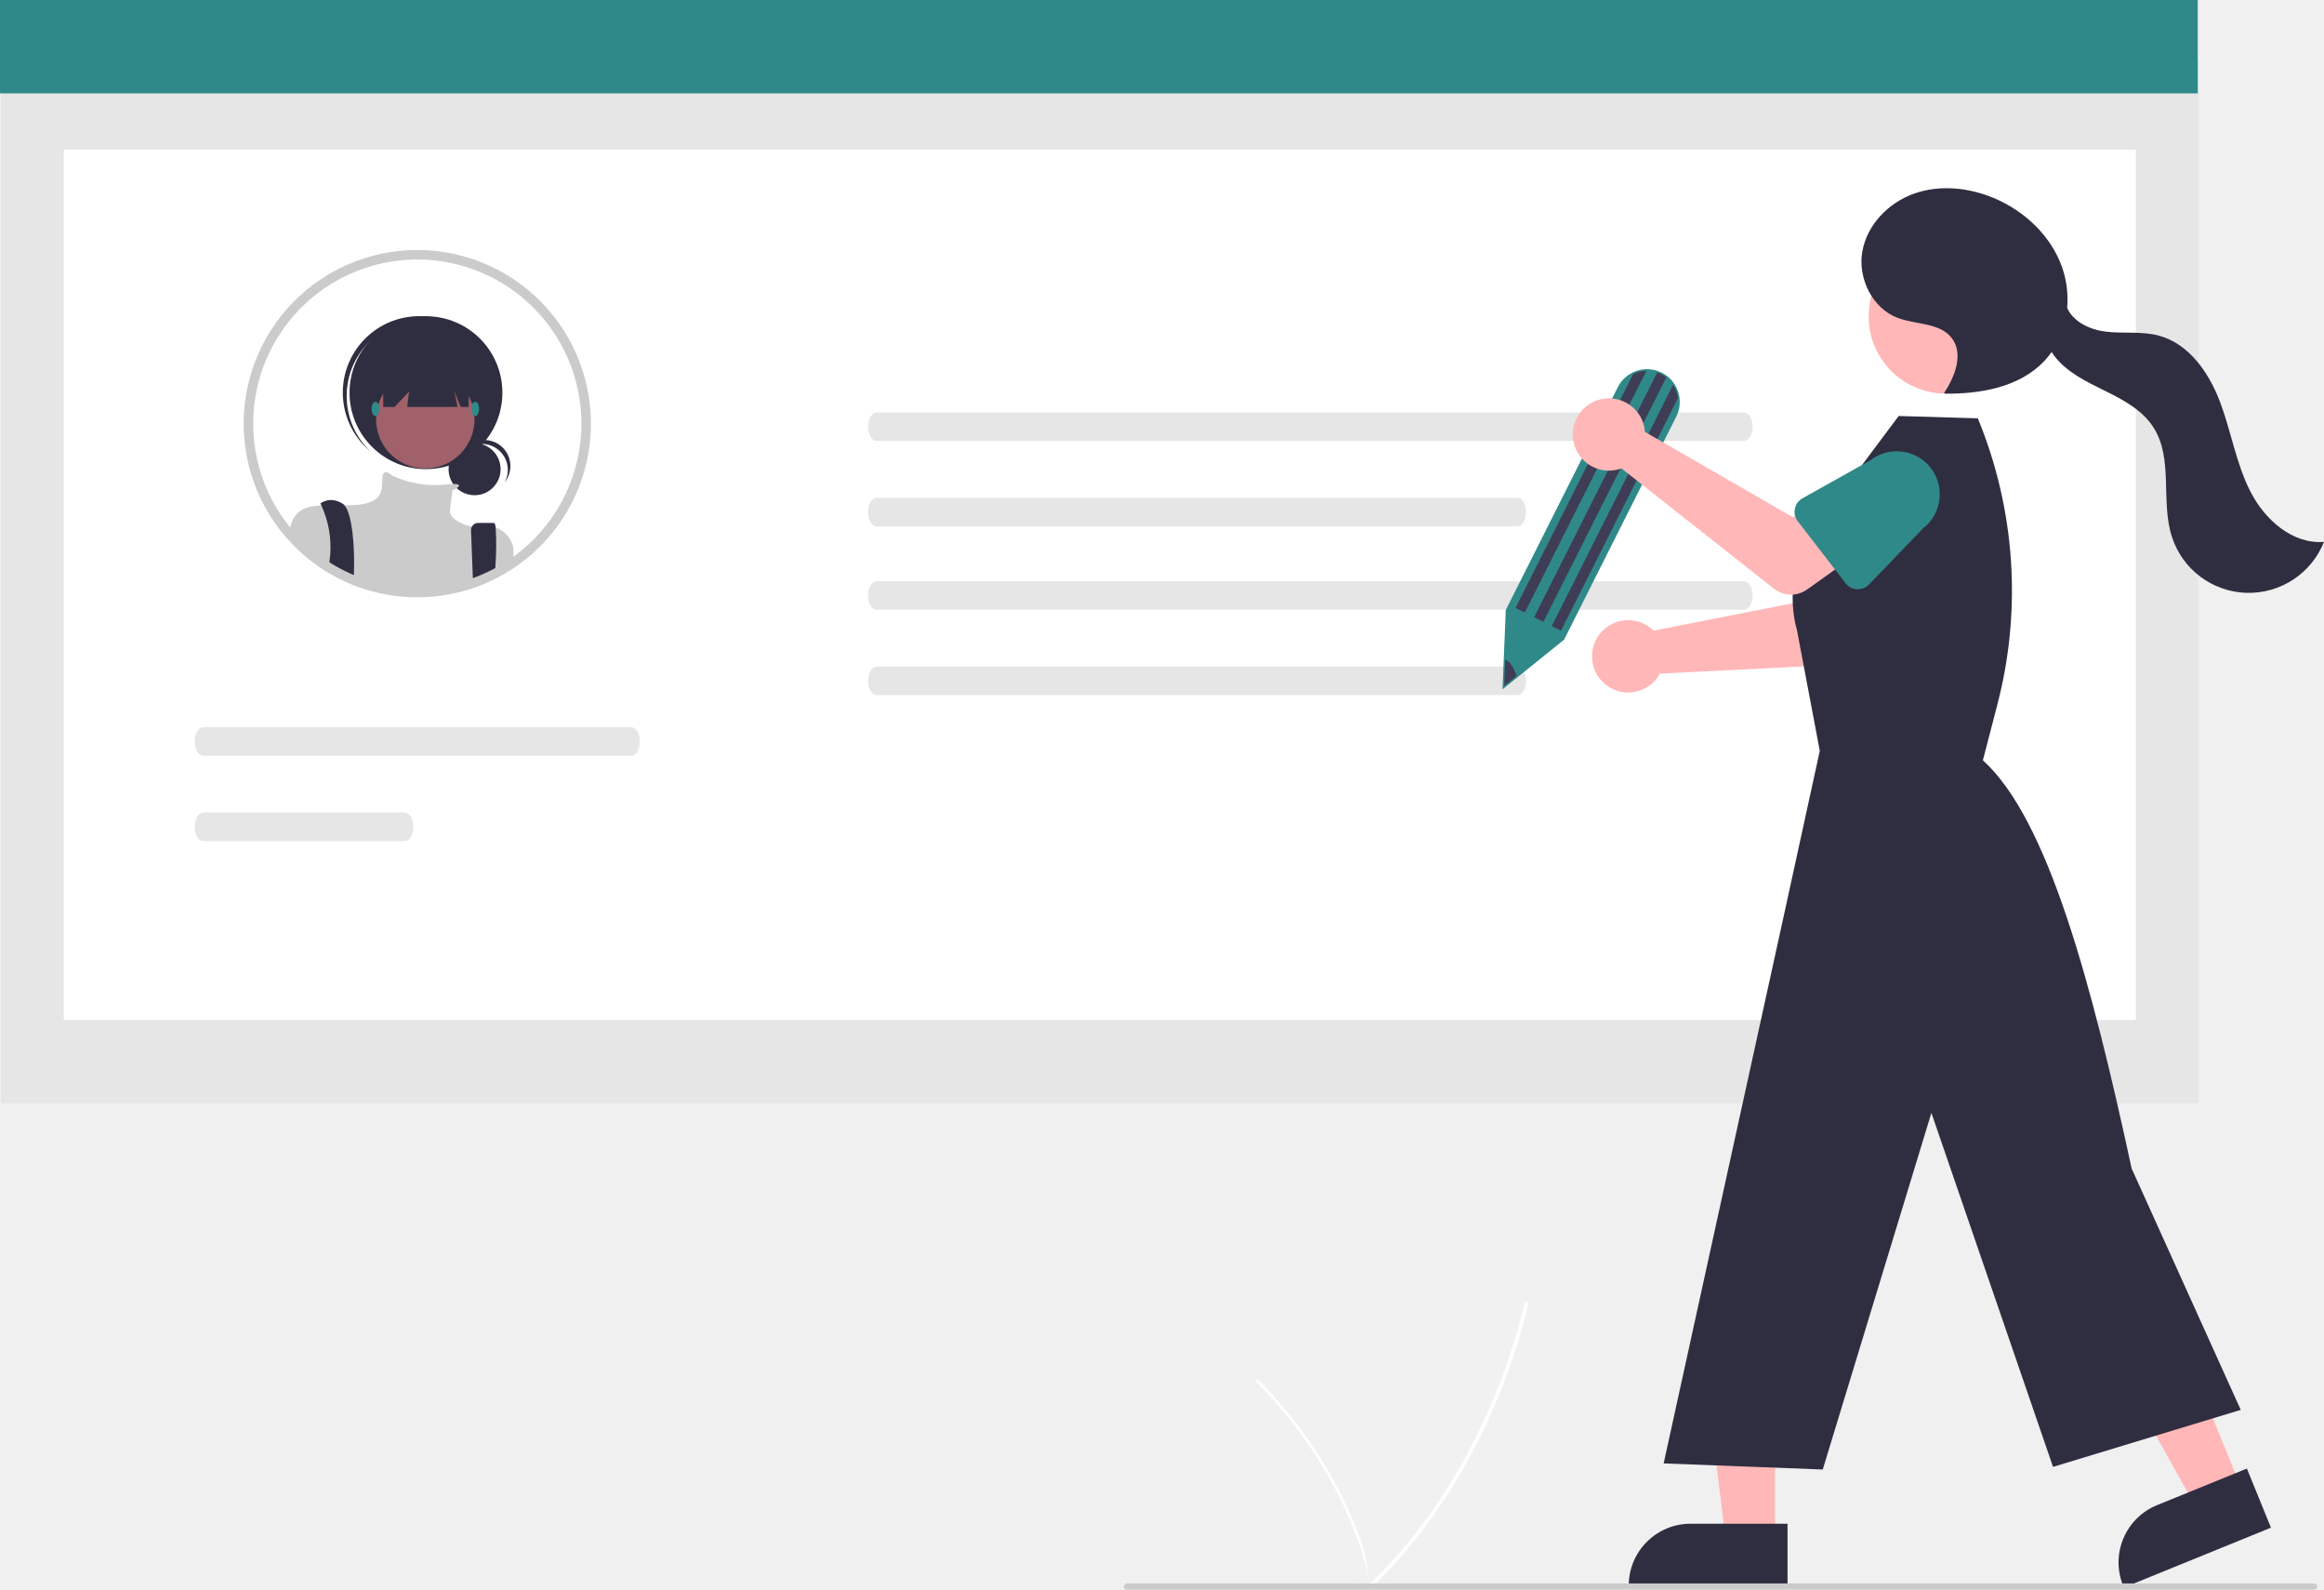
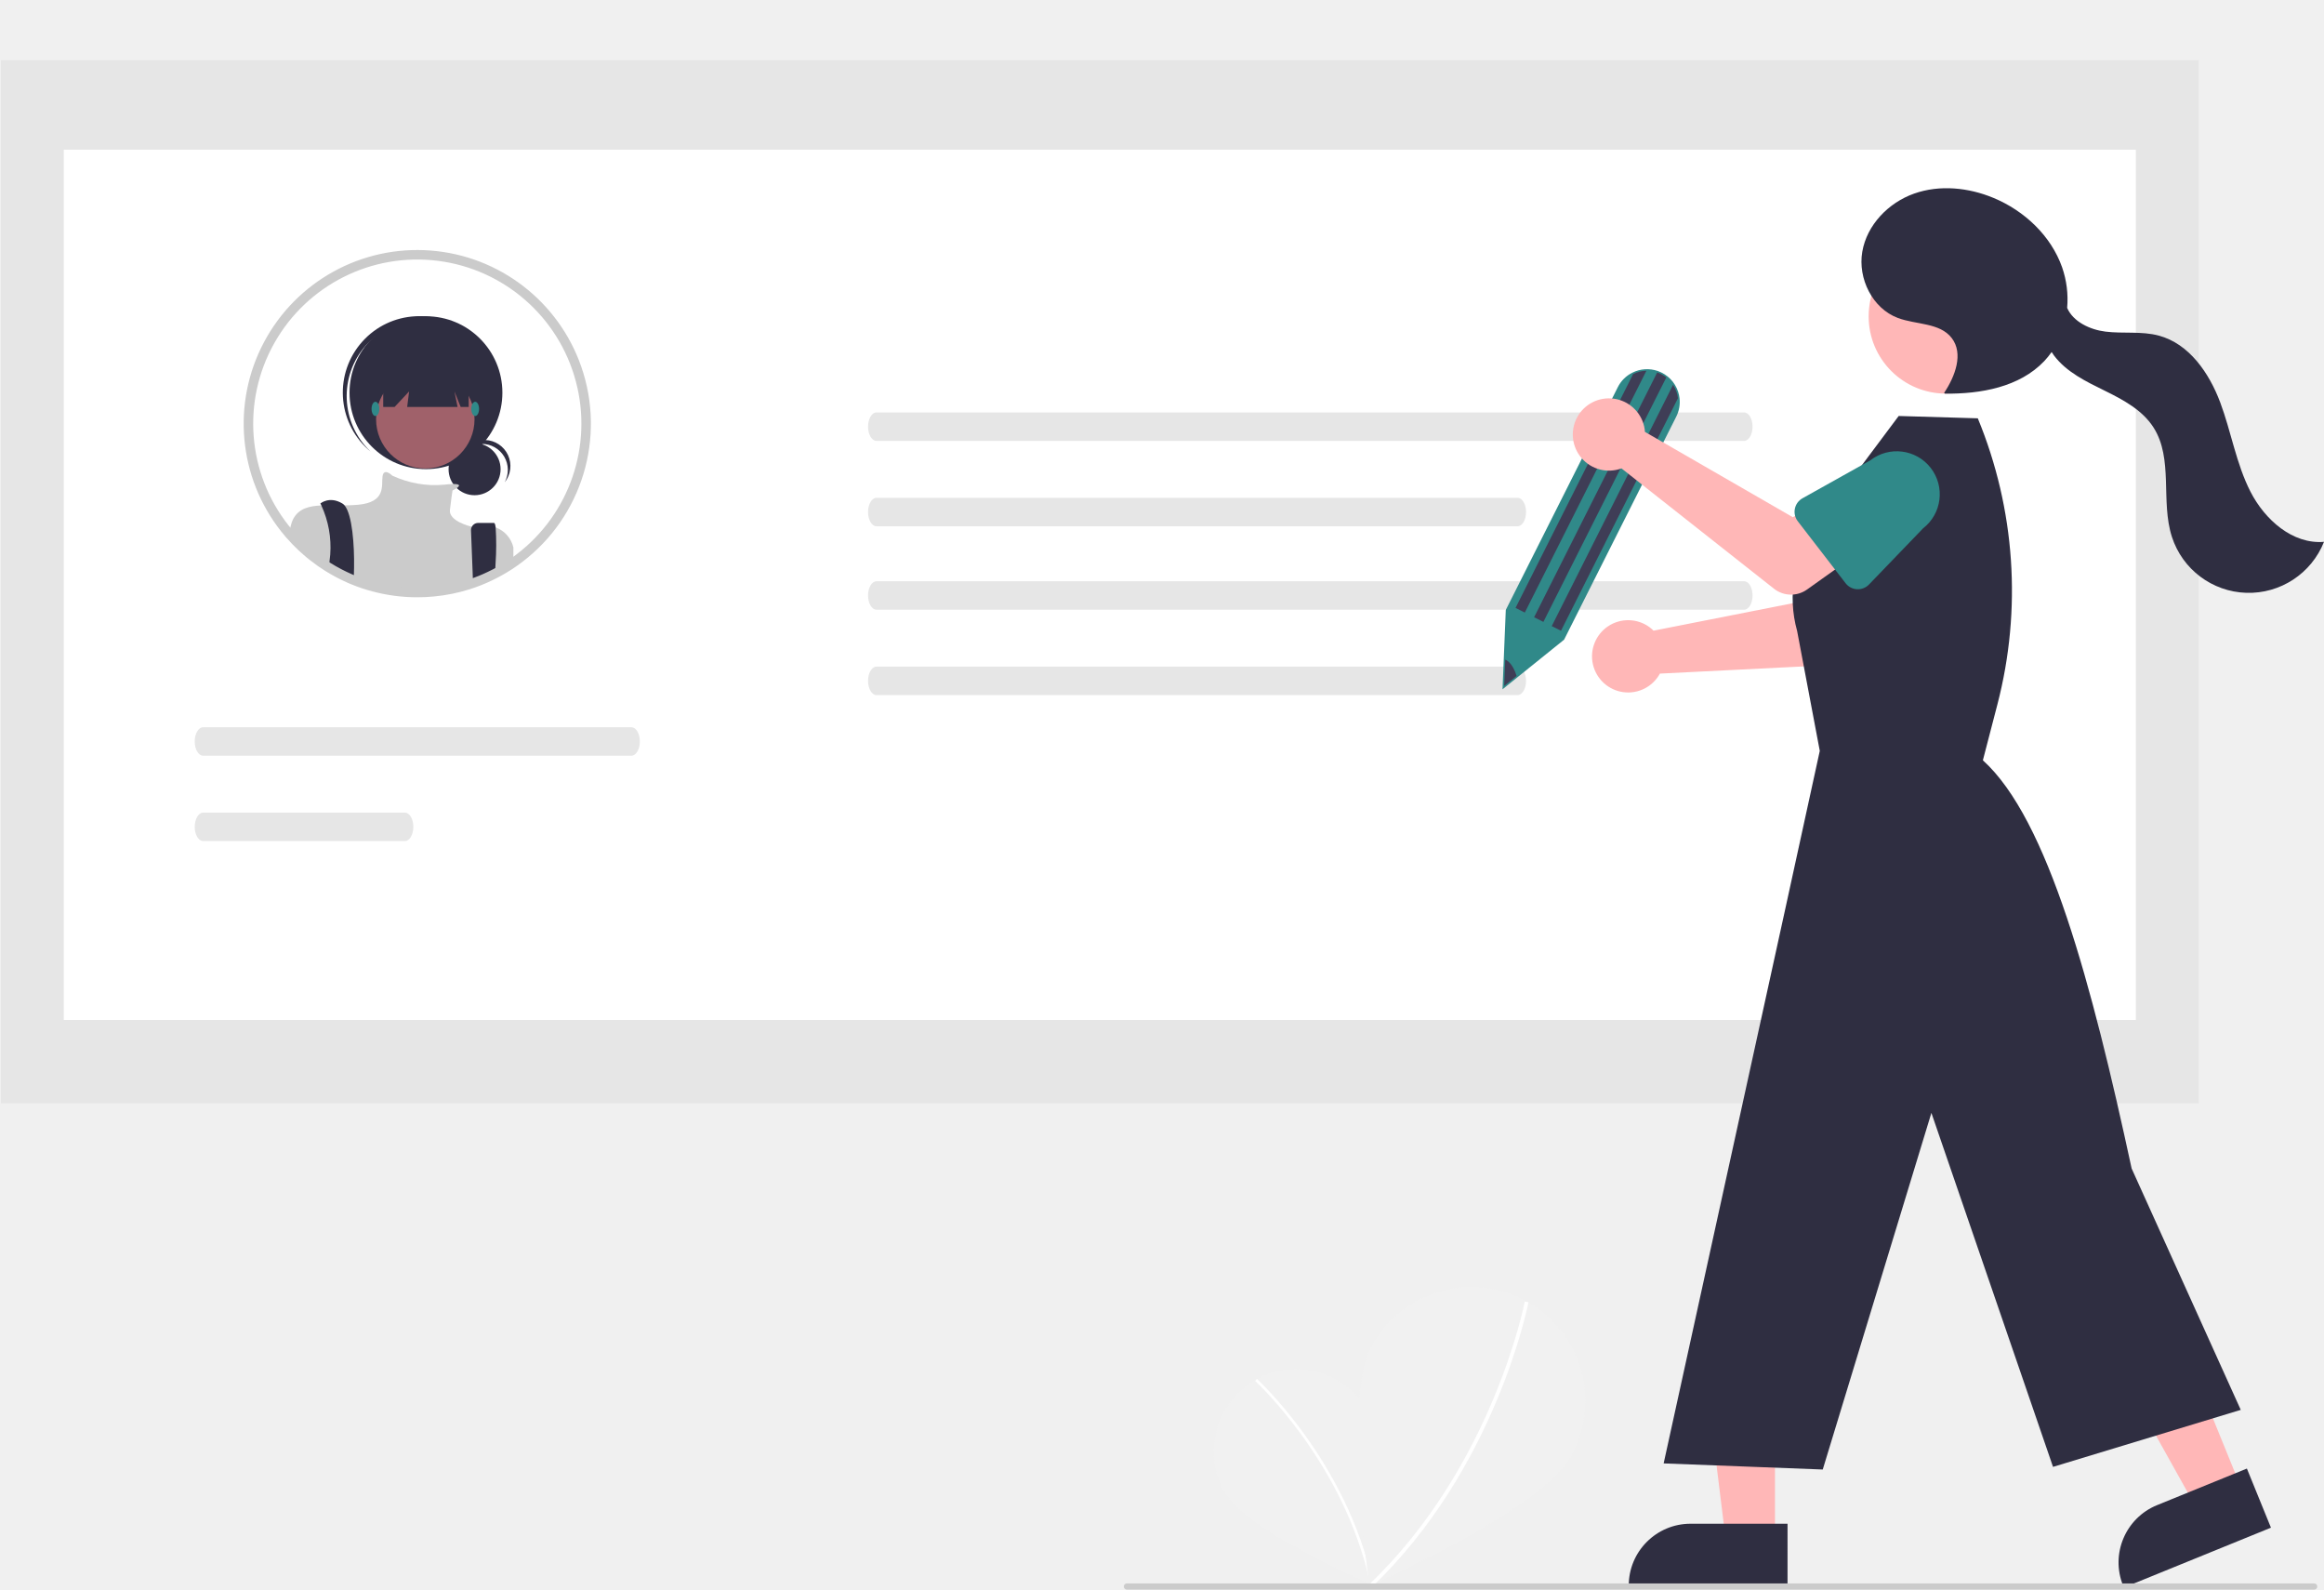
<svg xmlns="http://www.w3.org/2000/svg" data-name="Layer 1" width="745.783" height="510" viewBox="0 0 745.783 510">
  <path d="M666.034,647.675c7.184,12.698,1.092,55.585,1.092,55.585s-39.891-16.886-47.073-29.578a26.413,26.413,0,1,1,45.981-26.007Z" transform="translate(-227.1085 -195)" fill="#f1f1f1" />
  <path d="M667.705,703.206l-.847.179c-8.162-38.778-36.666-65.075-36.952-65.336l.583-.641C630.777,637.67,659.483,664.146,667.705,703.206Z" transform="translate(-227.1085 -195)" fill="#fff" />
  <path d="M731.306,662.134c-9.748,17.683-64.706,41.638-64.706,41.638s-9.061-59.263.682-76.941a36.556,36.556,0,1,1,64.025,35.302Z" transform="translate(-227.1085 -195)" fill="#f1f1f1" />
  <path d="M667.084,704.414l-.826-.869c39.769-37.769,50.064-90.445,50.164-90.973l1.178.222C717.501,613.325,707.142,666.371,667.084,704.414Z" transform="translate(-227.1085 -195)" fill="#fff" />
  <rect id="e53b7fd6-ae48-4231-a6bf-c74c7a6312f6" data-name="Rectangle 62" x="0.301" y="19.335" width="705.265" height="334.66" fill="#e6e6e6" />
  <rect id="e27b5d17-8fe1-40fd-abc5-ff1fb7c5af81" data-name="Rectangle 75" x="20.468" y="48.033" width="664.931" height="279.218" fill="#fff" />
-   <rect id="f11de06d-5237-47a5-bdcf-7ab24c90f6f6" data-name="Rectangle 80" width="705.265" height="29.962" fill="#308989" />
  <path id="f1fe0bb1-d2c3-44f1-a2df-b8ed042349d0-682" data-name="Path 142" d="M508.37,327.323c-1.495.005-2.704,2.053-2.701,4.573.003,2.514,1.211,4.55,2.701,4.555H786.812c1.495-.005,2.704-2.053,2.701-4.573-.003-2.514-1.211-4.55-2.701-4.555Z" transform="translate(-227.1085 -195)" fill="#e6e6e6" />
  <path id="b5b576d4-2c69-432d-bba9-c1d1eb12c444-683" data-name="Path 143" d="M508.37,354.712c-1.495.005-2.704,2.053-2.701,4.573.003,2.514,1.211,4.55,2.701,4.555H714.123c1.495-.005,2.704-2.053,2.701-4.573-.003-2.514-1.211-4.55-2.701-4.555Z" transform="translate(-227.1085 -195)" fill="#e6e6e6" />
  <path id="e1a4eb85-7f76-47c7-ae93-e7842353edb9-684" data-name="Path 142" d="M508.37,381.482c-1.495.005-2.704,2.053-2.701,4.573.003,2.514,1.211,4.55,2.701,4.555H786.812c1.495-.005,2.704-2.053,2.701-4.573-.003-2.514-1.211-4.55-2.701-4.555Z" transform="translate(-227.1085 -195)" fill="#e6e6e6" />
  <path id="bd9e3462-ca4d-47f6-a5ea-71b97a8587f8-685" data-name="Path 143" d="M508.37,408.871c-1.495.005-2.704,2.053-2.701,4.574.003,2.514,1.211,4.55,2.701,4.555H714.123c1.495-.005,2.704-2.053,2.701-4.573-.003-2.514-1.211-4.55-2.701-4.555Z" transform="translate(-227.1085 -195)" fill="#e6e6e6" />
  <path id="f71eedc3-aadd-4340-a501-e921cec01e8f-686" data-name="Path 142" d="M292.296,428.323c-1.495.005-2.704,2.053-2.701,4.573.003,2.514,1.211,4.55,2.701,4.555H429.738c1.495-.005,2.704-2.053,2.701-4.573-.003-2.514-1.211-4.55-2.701-4.555Z" transform="translate(-227.1085 -195)" fill="#e6e6e6" />
  <path id="b1fed777-acdd-4ce8-9b40-ebd2535d8bb3-687" data-name="Path 143" d="M292.296,455.712c-1.495.005-2.704,2.053-2.701,4.573.003,2.514,1.211,4.55,2.701,4.555h64.753c1.495-.005,2.704-2.053,2.701-4.573-.003-2.514-1.211-4.55-2.701-4.555Z" transform="translate(-227.1085 -195)" fill="#e6e6e6" />
  <path d="M413.629,312.606a55.709,55.709,0,1,0-96.27,52.92c.5.63,1.02,1.26,1.55,1.87.04.04.07.08.11.12a54.137,54.137,0,0,0,4.15,4.28c.38.35.78.71,1.18,1.05.76.68,1.54,1.33,2.35,1.95a54.775,54.775,0,0,0,4.94,3.47l.06.03c1.11.69,2.24,1.33,3.39,1.94l.47.24c1.08.56,2.18,1.09,3.31,1.58.23.1.48.2.71.3.02.01.03.01.05.02a54.115,54.115,0,0,0,7.02,2.37,55.732,55.732,0,0,0,14.37,1.88c1.77,0,3.52-.08,5.25-.25a55.508,55.508,0,0,0,11.64-2.35c.01,0,.02-.01.03-.01a54.605,54.605,0,0,0,6.99-2.77c.01-.01.03-.01.04-.02.51-.24,1-.5,1.5-.75l.24-.12c.4-.21.8-.42,1.2-.64,1-.55,1.98-1.13,2.95-1.75.27-.16.53-.33.8-.51.88-.58,1.75-1.2,2.59-1.83.15-.11.31-.22.46-.34a55.692,55.692,0,0,0,18.92-62.68Z" transform="translate(-227.1085 -195)" fill="#fff" />
  <circle id="b315fec5-366f-4a16-9dc9-634679b82ba4" data-name="Ellipse 188" cx="152.294" cy="150.531" r="8.349" fill="#2f2e41" />
  <path id="fd00c811-5154-4e0f-bd90-f718730f637f-688" data-name="Path 969" d="M381.728,337.412a8.35,8.35,0,0,1,7.35,12.312,8.347,8.347,0,1,0-13.868-9.172,8.329,8.329,0,0,1,6.519-3.14Z" transform="translate(-227.1085 -195)" fill="#2f2e41" />
  <circle id="b073881c-6d17-4b63-9208-a633e233f752" data-name="Ellipse 189" cx="136.692" cy="125.987" r="24.526" fill="#2f2e41" />
  <path id="e068fb34-c64f-4621-9a6c-47926968fe63-689" data-name="Path 970" d="M344.551,305.77a24.522,24.522,0,0,1,33.99-2.572c-.2-.191-.4-.383-.607-.568a24.526,24.526,0,0,0-32.73,36.535q.07.063.14.125c.208.185.422.36.635.537a24.522,24.522,0,0,1-1.427-34.057Z" transform="translate(-227.1085 -195)" fill="#2f2e41" />
  <circle id="baa61e83-3b6b-4f74-a8d9-0c51f3f7a212" data-name="Ellipse 190" cx="136.484" cy="134.509" r="15.796" fill="#a0616a" />
  <path d="M391.859,370.666v5.3c-.97.62-1.95,1.2-2.95,1.75-.4.22-.8.43-1.2.64l-.24.12c-.5.25-.99.51-1.5.75-.01.01-.03.01-.04.02a54.605,54.605,0,0,1-6.99,2.77c-.01,0-.02.01-.03.01a55.508,55.508,0,0,1-11.64,2.35c-1.73.17-3.48.25-5.25.25a55.732,55.732,0,0,1-14.37-1.88,54.115,54.115,0,0,1-7.02-2.37c-.02-.01-.03-.01-.05-.02-.23-.1-.48-.2-.71-.3-1.13-.49-2.23-1.02-3.31-1.58l-.47-.24c-1.15-.61-2.28-1.25-3.39-1.94l-.06-.03a54.775,54.775,0,0,1-4.94-3.47c-.81-.62-1.59-1.27-2.35-1.95-.4-.34-.8-.7-1.18-1.05a54.137,54.137,0,0,1-4.15-4.28,20.23,20.23,0,0,1,.76-3.07l.01-.01a4.489,4.489,0,0,1,.21-.5,3.989,3.989,0,0,1,.19-.42c1.79-3.35,5.03-4.18,9.05-4.36,2.27-.1,4.78.01,7.43-.02,1.4-.01,2.85-.06,4.3-.19,9.15-.83,7.49-6.23,7.9-9.14.41-2.82,2.95-.38,3.12-.22l.01.01a32.272,32.272,0,0,0,16.6,2.91c.98-.12,1.96-.19,2.94-.22,2.58-.03,2.02.71,1.13,1.32a11.183,11.183,0,0,1-1.35.76s-.41,2.5-.83,6.24c-.4,3.58,6.46,5.26,7.03,5.39a.061.061,0,0,0,.04.01,13.774,13.774,0,0,1,7.61.2h.01A9.018,9.018,0,0,1,391.859,370.666Z" transform="translate(-227.1085 -195)" fill="#cbcbcb" />
  <path d="M340.728,377.096c0,.74-.02,1.45-.05,2.12-.01.4-.03.79-.05,1.16-.02-.01-.03-.01-.05-.02-.23-.1-.48-.2-.71-.3-1.13-.49-2.23-1.02-3.31-1.58l-.47-.24c-1.15-.61-2.28-1.25-3.39-1.94.03-.35.08-.7.13-1.05.11-.77.2-1.55.26-2.32a32.184,32.184,0,0,0-2.85-15.76v-.01c-.2-.4-.32-.62-.32-.62s2.91-2.5,7.06,0a2.498,2.498,0,0,1,.69.6C340.169,360.086,340.848,370.006,340.728,377.096Z" transform="translate(-227.1085 -195)" fill="#2f2e41" />
  <path d="M386.138,375.736c-.04,1.12-.1,2.29-.17,3.48v.01c-.01.01-.03.01-.04.02a54.605,54.605,0,0,1-6.99,2.77c-.01,0-.02.01-.03.01l-.11-2.81-.01-.37-.53-13.68a2.295,2.295,0,0,1,2.29-2.4h5.07c.25,0,.43.51.55,1.43v.01A86.661,86.661,0,0,1,386.138,375.736Z" transform="translate(-227.1085 -195)" fill="#2f2e41" />
  <path id="b5d95f6e-bcc4-4382-8a9f-8ff393651dfe-690" data-name="Path 975" d="M350.082,309.764v15.8h3.658l4.655-4.988-.623,4.988h16.17l-1-4.988,2,4.988h2.578v-15.8Z" transform="translate(-227.1085 -195)" fill="#2f2e41" />
  <ellipse id="a1555f60-b18f-4a81-9968-ab91697ea211" data-name="Ellipse 191" cx="120.48" cy="131.184" rx="1.247" ry="2.286" fill="#308989" />
  <ellipse id="b9487e3b-2bf5-437d-8cc7-b19d17f64c32" data-name="Ellipse 192" cx="152.489" cy="131.184" rx="1.247" ry="2.286" fill="#308989" />
  <path d="M413.629,312.606a55.709,55.709,0,1,0-96.27,52.92c.5.63,1.02,1.26,1.55,1.87.04.04.07.08.11.12a54.137,54.137,0,0,0,4.15,4.28c.38.35.78.71,1.18,1.05.76.68,1.54,1.33,2.35,1.95a54.775,54.775,0,0,0,4.94,3.47l.06.03c1.11.69,2.24,1.33,3.39,1.94l.47.24c1.08.56,2.18,1.09,3.31,1.58.23.1.48.2.71.3.02.01.03.01.05.02a54.115,54.115,0,0,0,7.02,2.37,55.732,55.732,0,0,0,14.37,1.88c1.77,0,3.52-.08,5.25-.25a55.508,55.508,0,0,0,11.64-2.35c.01,0,.02-.01.03-.01a54.605,54.605,0,0,0,6.99-2.77c.01-.01.03-.01.04-.02.51-.24,1-.5,1.5-.75l.24-.12c.4-.21.8-.42,1.2-.64,1-.55,1.98-1.13,2.95-1.75.27-.16.53-.33.8-.51.88-.58,1.75-1.2,2.59-1.83.15-.11.31-.22.46-.34a55.692,55.692,0,0,0,18.92-62.68Zm-20.76,60.25c-.33.26-.67.51-1.01.74-.33.25-.66.49-1,.71-.29.21-.58.41-.88.6-.25.17-.5.33-.75.49q-1.244.78-2.52,1.5c-.09.05-.18.1-.271.15-.38.21-.76.41-1.14.61-.05.03-.11.05-.16.08l-.06.03c-.48.25-.97.49-1.46.72a49.028,49.028,0,0,1-5.83,2.36c-.26.09-.52.18-.78.26a52.457,52.457,0,0,1-11.02,2.24c-1.64.15-3.3.23-4.97.23a51.952,51.952,0,0,1-13.59-1.78,49.391,49.391,0,0,1-6.67-2.26c-.23-.09-.46-.19-.68-.28-.12-.05-.23-.1-.35-.16-.94-.41-1.87-.86-2.78-1.33l-.44-.23c-1.11-.58-2.2-1.2-3.26-1.86-.39-.24-.78-.49-1.16-.75-1.2-.79-2.37-1.64-3.51-2.53-.77-.58-1.51-1.2-2.23-1.84-.38-.32-.75-.67-1.11-1a50.883,50.883,0,0,1-4.02-4.16c-.42-.48-.83-.96-1.22-1.46a3.801,3.801,0,0,1-.25-.31,52.659,52.659,0,1,1,73.12,9.23Z" transform="translate(-227.1085 -195)" fill="#cbcbcb" />
  <path d="M756.353,396.146a11.628,11.628,0,0,1,1.391,1.191l53.754-10.603,4.319-12.59,19.853,4.034-5.48,23.032a8.838,8.838,0,0,1-8.156,6.782l-62.255,3.119a11.597,11.597,0,1,1-3.426-14.965Z" transform="translate(-227.1085 -195)" fill="#ffb7b7" />
  <path d="M810.188,384.244a4.966,4.966,0,0,1-.359-4.124L818.22,356.621a13.807,13.807,0,0,1,27.103,5.288l-1.215,25.003a4.972,4.972,0,0,1-5.932,4.635l-24.63-4.881A4.966,4.966,0,0,1,810.188,384.244Z" transform="translate(-227.1085 -195)" fill="#308989" />
  <polygon points="569.599 494.016 553.795 494.015 546.277 433.059 569.601 433.06 569.599 494.016" fill="#ffb7b7" />
  <path d="M800.737,704.335l-50.956-.002v-.645a19.835,19.835,0,0,1,19.834-19.833h.001l31.122.001Z" transform="translate(-227.1085 -195)" fill="#2f2e41" />
  <polygon points="719.25 477.453 704.614 483.412 674.665 429.791 696.268 420.997 719.25 477.453" fill="#ffb7b7" />
  <path d="M955.868,685.121,908.673,704.335l-.243-.597a19.835,19.835,0,0,1,10.891-25.848l.001-0L948.147,666.154Z" transform="translate(-227.1085 -195)" fill="#2f2e41" />
  <path d="M811.085,435.901l-7.271-38.472,0,0a39.042,39.042,0,0,1,6.008-33.428l26.582-35.541,25.39.747,0,0A144.965,144.965,0,0,1,868.092,420.973l-4.667,17.953c20.93,18.878,34.963,71.809,47.736,130.957l35.017,77.442-60.244,18.29-39.031-113.572L812.037,666.46,760.982,664.501,799.814,487.519Z" transform="translate(-227.1085 -195)" fill="#2f2e41" />
  <circle cx="624.43" cy="101.509" r="24.768" fill="#ffb7b7" />
  <path d="M949.305,352.765c-4.601-8.988-6.172-19.195-9.714-28.651-3.542-9.456-9.976-18.839-19.732-21.445-5.534-1.478-11.414-.576-17.098-1.28-4.998-.619-10.379-3.171-12.293-7.609a31.348,31.348,0,0,0-1.613-13.005C885.29,270.644,876.787,262.646,866.875,258.512c-8.052-3.358-17.324-4.307-25.547-1.391s-15.125,10.044-16.603,18.642c-1.478,8.598,3.262,18.199,11.434,21.253,5.867,2.193,13.424,1.463,17.255,6.418,3.881,5.02,1.099,12.337-2.426,17.613l.241.245c11.514.135,23.96-2.09,31.89-10.438a25.267,25.267,0,0,0,2.369-2.915c.243.39.497.77.771,1.133,3.993,5.303,10.245,8.311,16.201,11.242,5.957,2.931,12.134,6.22,15.711,11.812,6.465,10.105,2.221,23.715,5.918,35.127a25.949,25.949,0,0,0,48.803,1.583C962.828,369.678,953.906,361.753,949.305,352.765Z" transform="translate(-227.1085 -195)" fill="#2f2e41" />
  <path d="M709.273,416.145l1.048-25.451,35.946-71.469a10.368,10.368,0,0,1,4.704-4.677,10.49,10.49,0,0,1,8.104-.529,10.486,10.486,0,0,1,6.54,6.628,10.847,10.847,0,0,1,.455,2.035,10.386,10.386,0,0,1-1.042,5.979l-35.995,71.566Z" transform="translate(-227.1085 -195)" fill="#308989" />
  <path d="M755.448,313.947l-39.02,77.58-2.975-1.496,37.739-75.034A9.945,9.945,0,0,1,755.448,313.947Z" transform="translate(-227.1085 -195)" fill="#3f3d56" />
  <path d="M765.574,322.746l-37.532,74.623-2.975-1.496L764.005,318.453a9.998,9.998,0,0,1,1.135,2.35A10.328,10.328,0,0,1,765.574,322.746Z" transform="translate(-227.1085 -195)" fill="#3f3d56" />
  <path d="M761.838,316.087,722.387,394.524l-2.975-1.496L758.912,314.492a9.688,9.688,0,0,1,1.229.517A10.198,10.198,0,0,1,761.838,316.087Z" transform="translate(-227.1085 -195)" fill="#3f3d56" />
  <path d="M713.786,411.869l-3.97,3.197.333-8.429C711.512,407.11,712.987,409.162,713.786,411.869Z" transform="translate(-227.1085 -195)" fill="#3f3d56" />
  <path d="M754.717,331.747a11.629,11.629,0,0,1,.264,1.812l47.459,27.379,11.535-6.641,12.297,16.099-19.279,13.741a8.838,8.838,0,0,1-10.604-.258l-48.938-38.607a11.597,11.597,0,1,1,7.265-13.524Z" transform="translate(-227.1085 -195)" fill="#ffb7b7" />
  <path d="M803.092,358.201a4.966,4.966,0,0,1,2.443-3.342L827.313,342.681a13.807,13.807,0,0,1,16.933,21.813l-17.364,18.031a4.972,4.972,0,0,1-7.517-.412l-15.338-19.879A4.966,4.966,0,0,1,803.092,358.201Z" transform="translate(-227.1085 -195)" fill="#308989" />
  <path d="M969.736,705h-381a1,1,0,0,1,0-2h381a1,1,0,0,1,0,2Z" transform="translate(-227.1085 -195)" fill="#cbcbcb" />
</svg>
